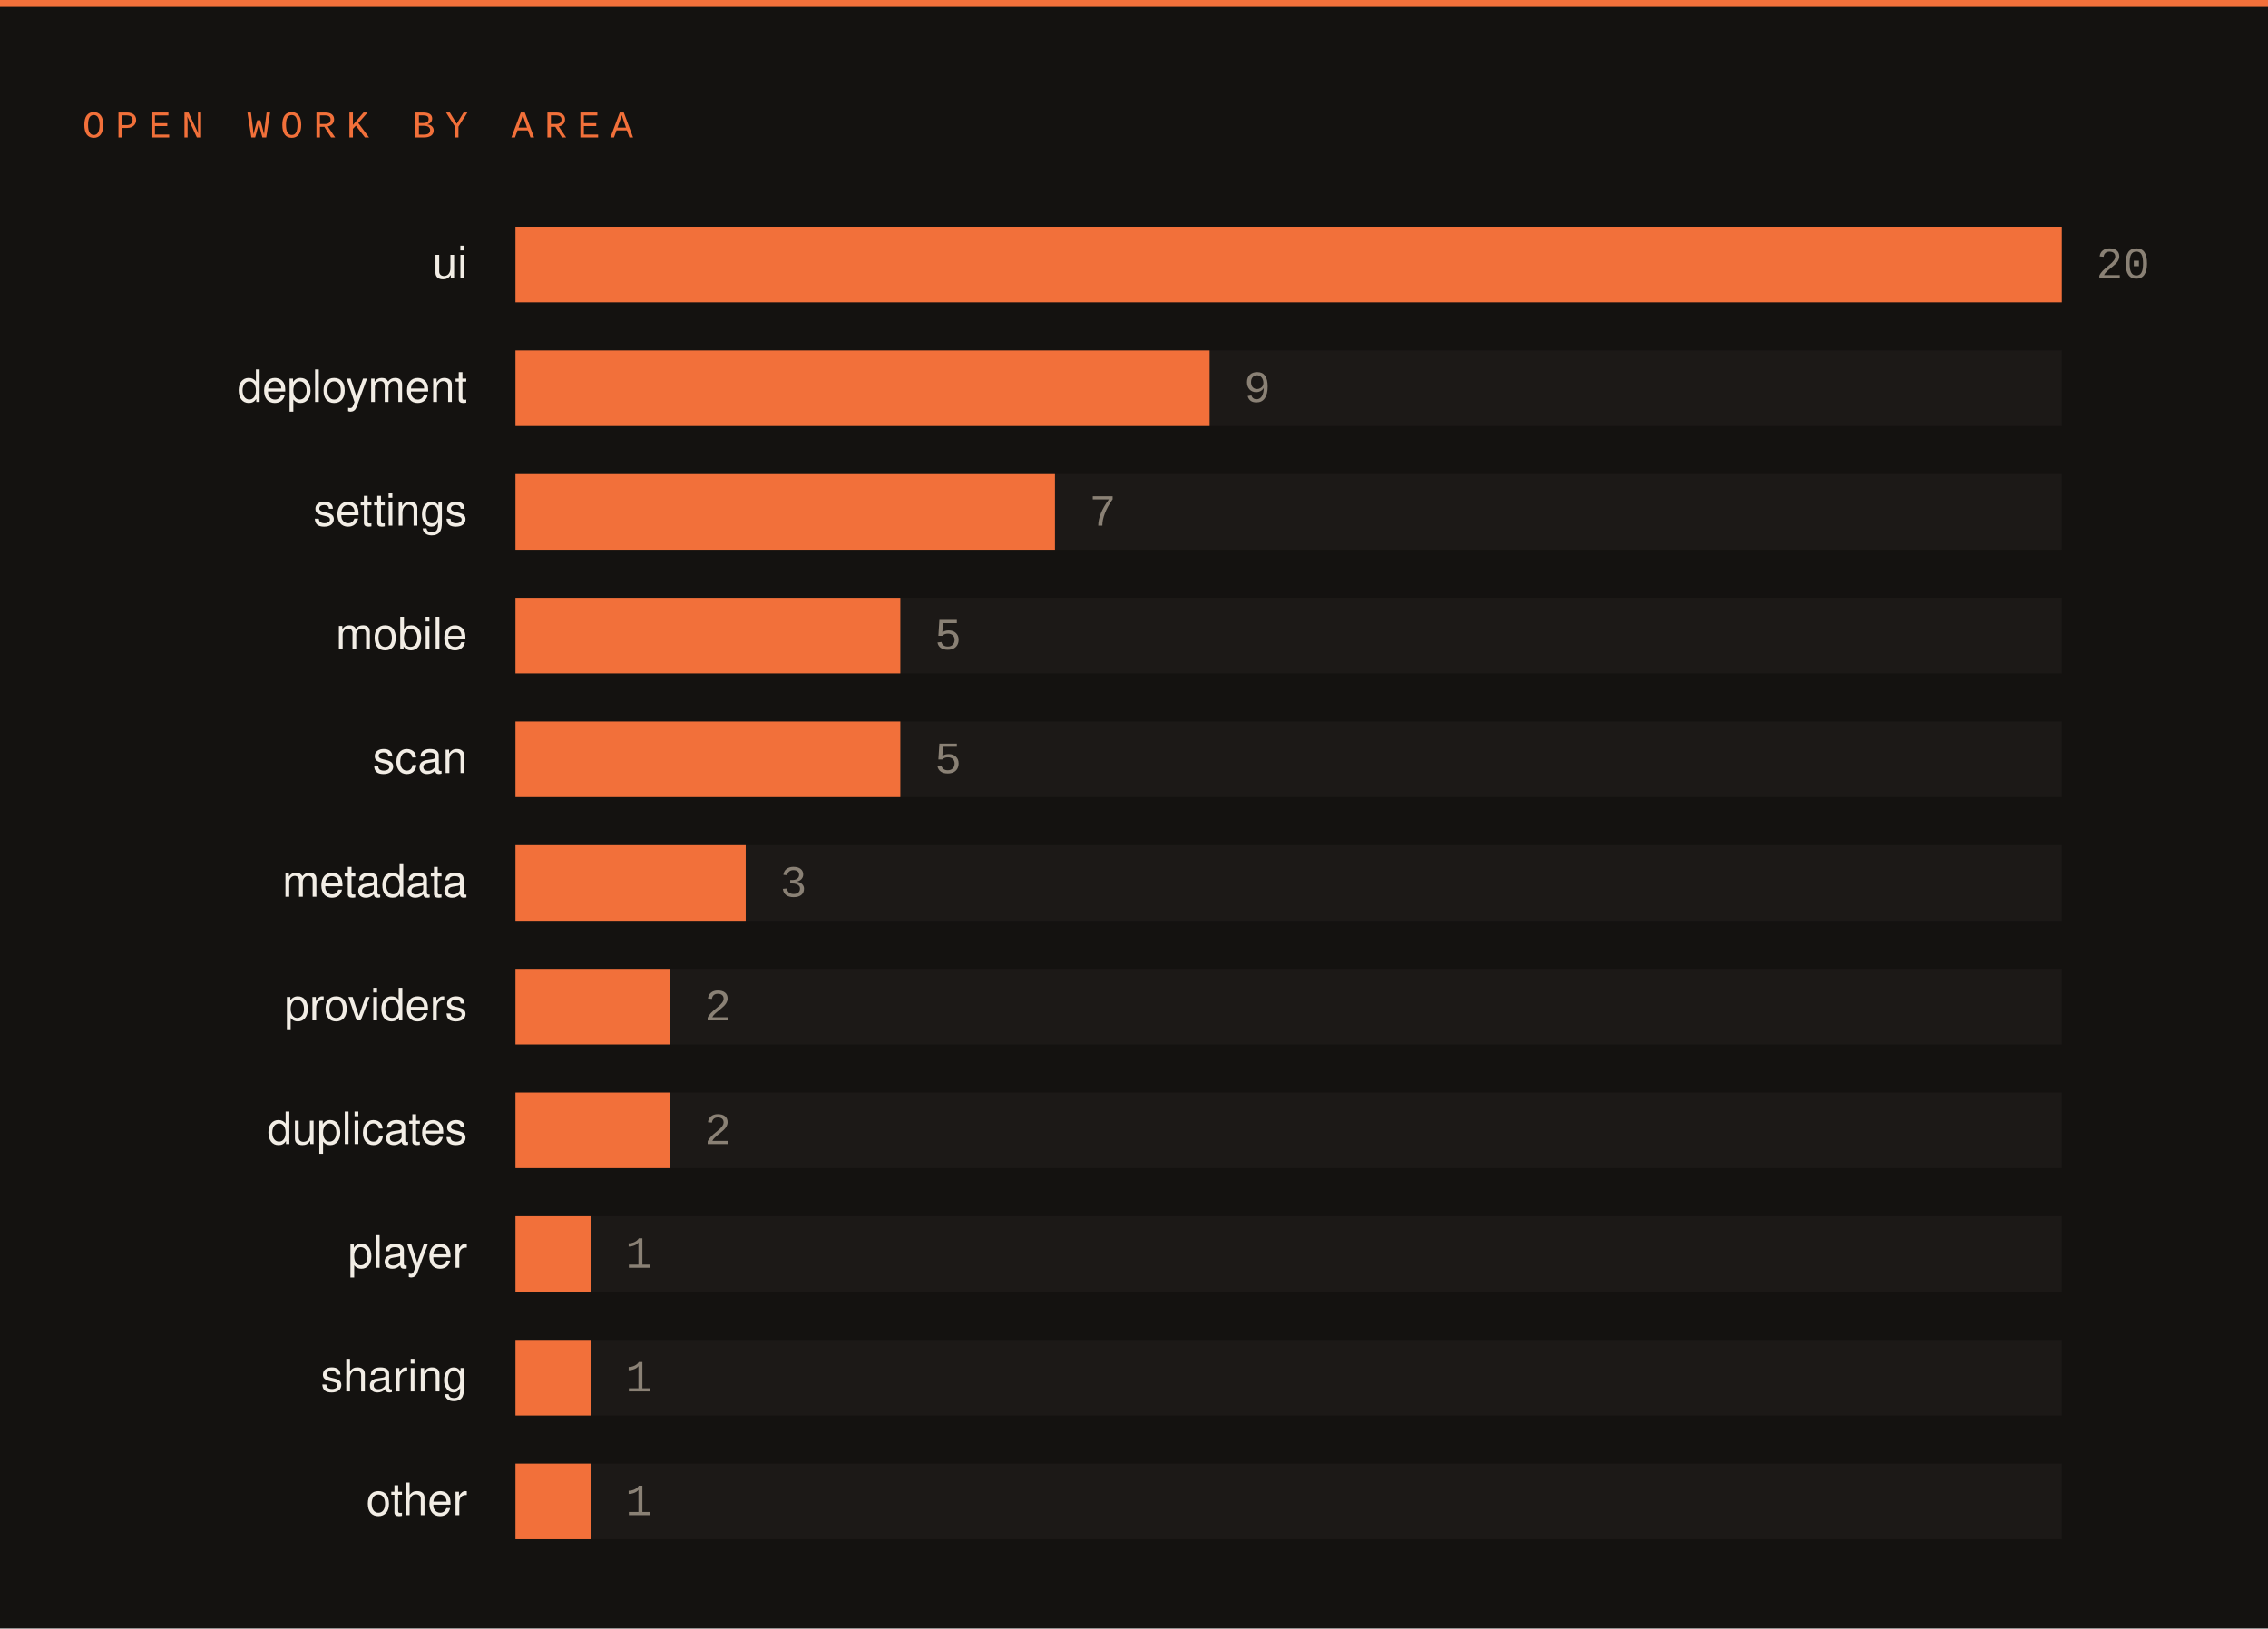
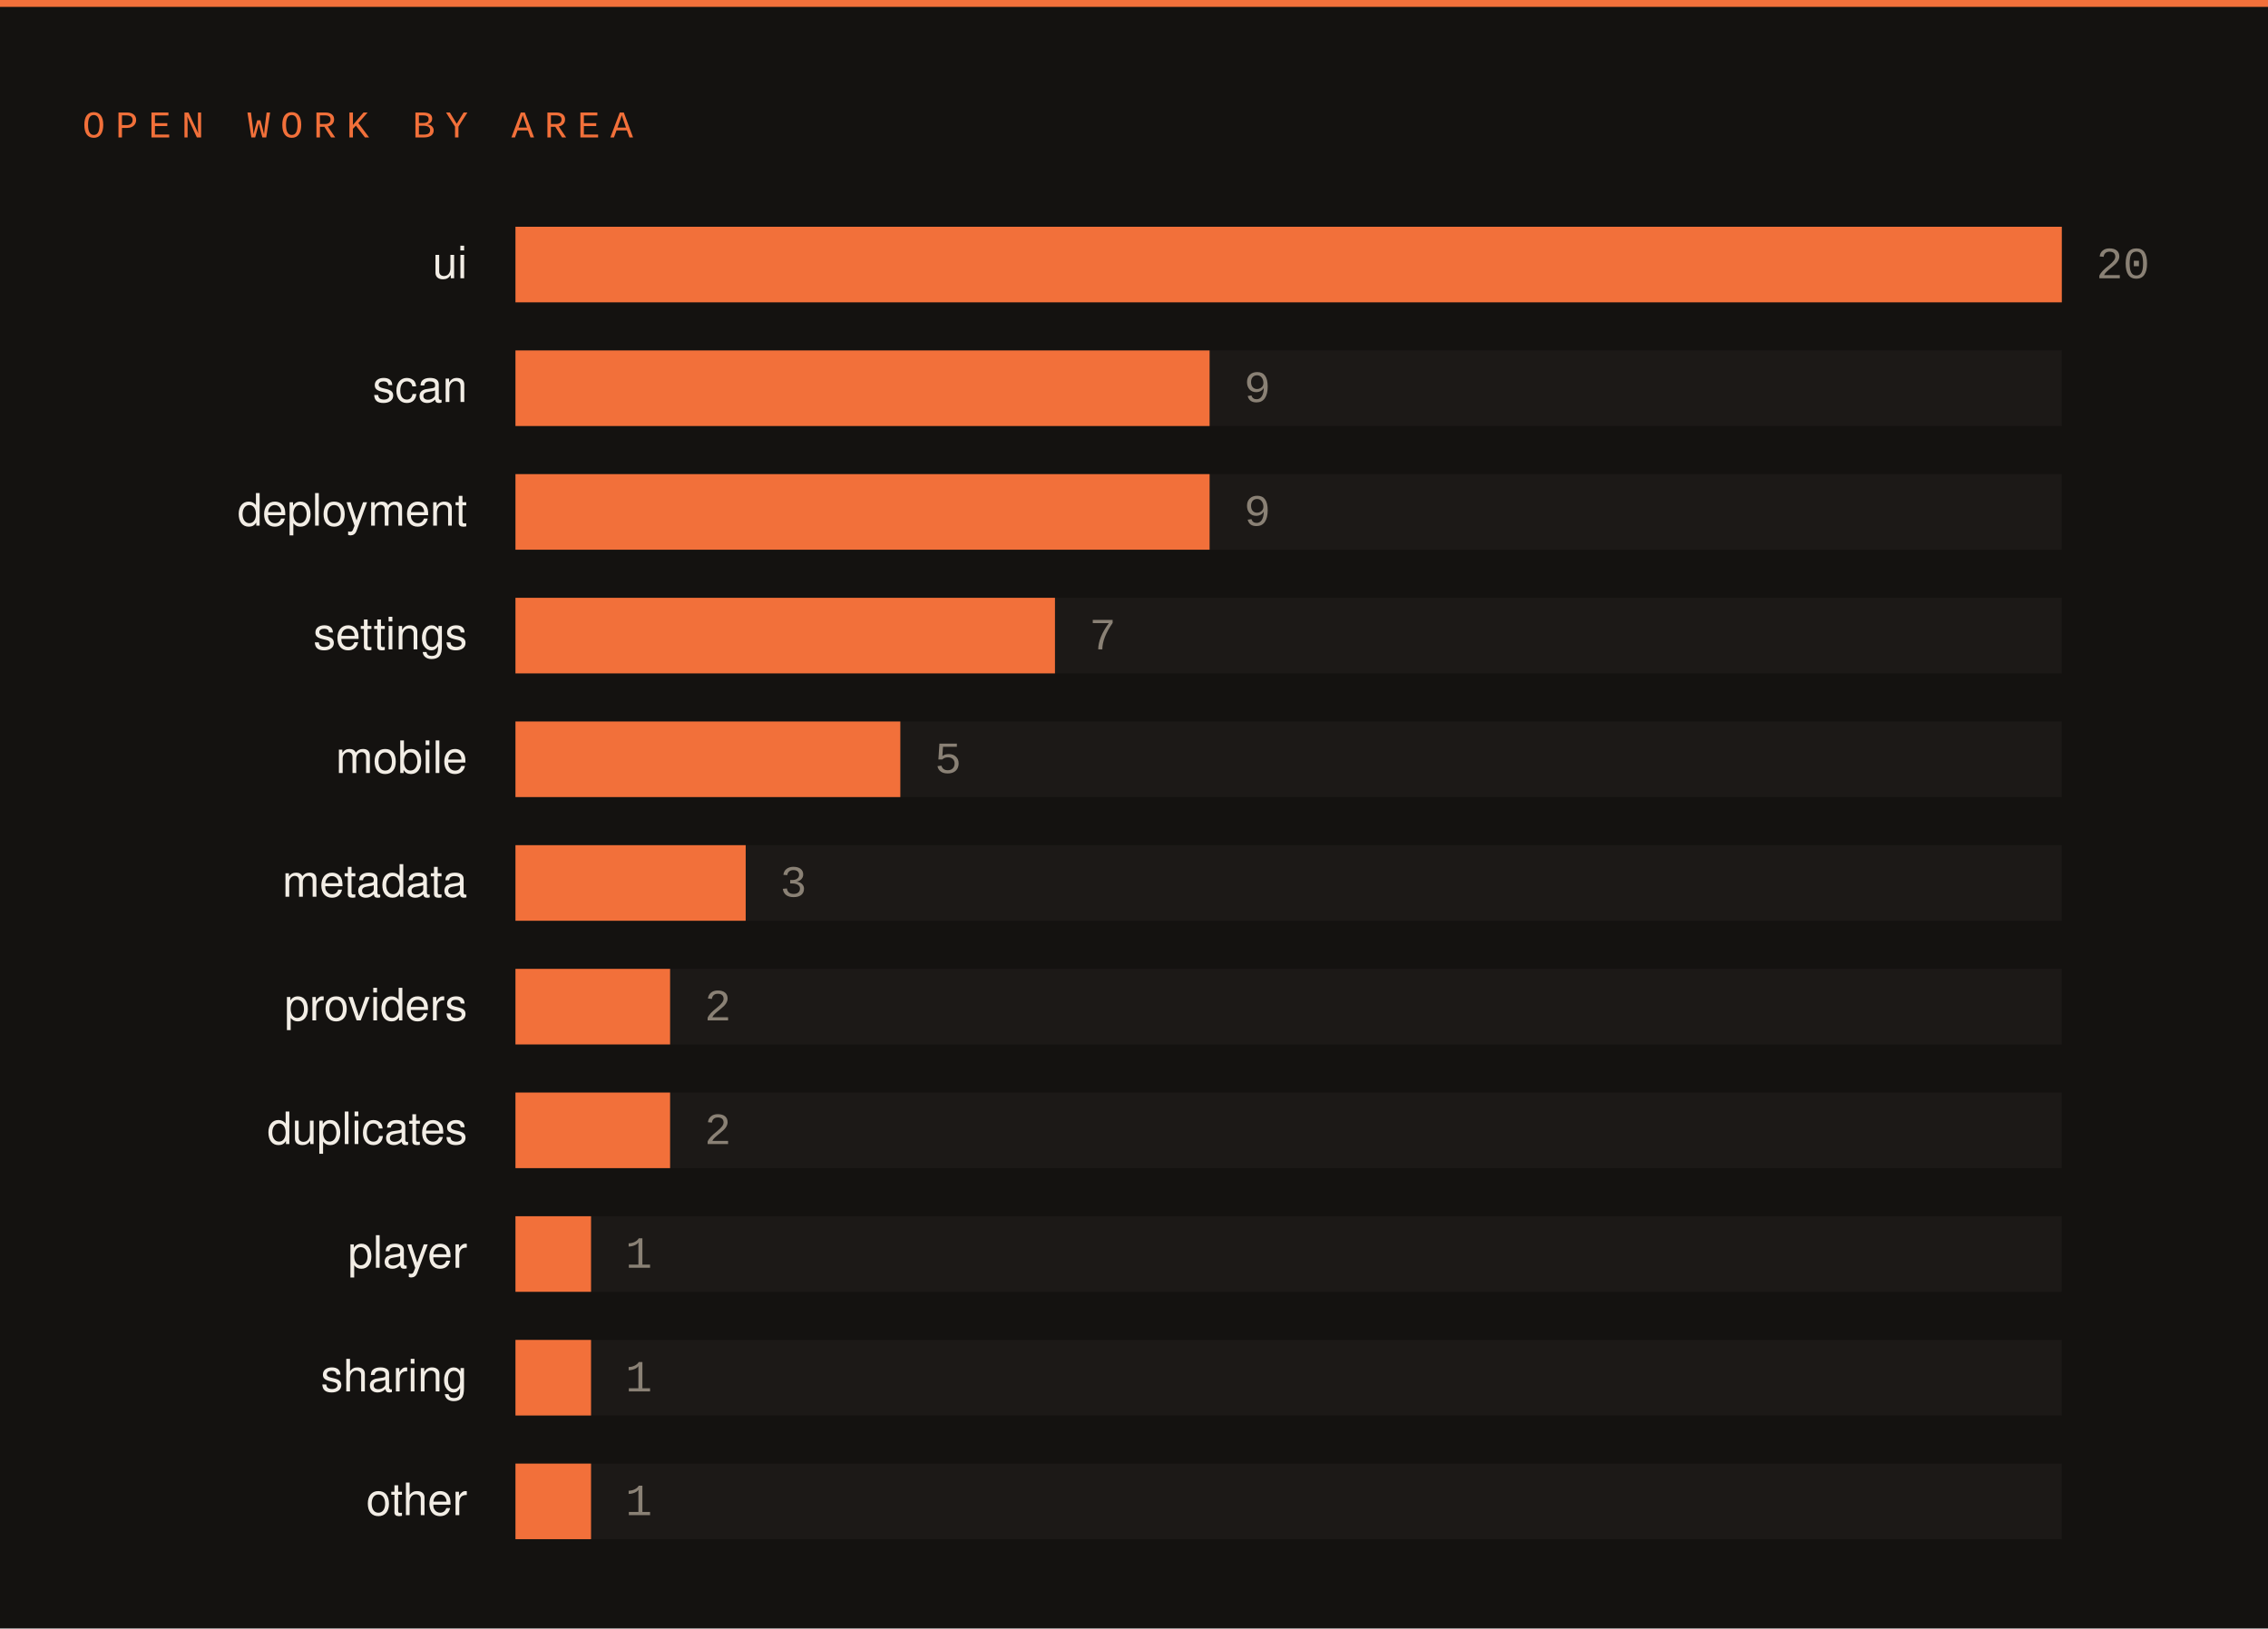
<svg xmlns="http://www.w3.org/2000/svg" width="660" height="474" viewBox="0 0 660 474">
  <rect width="660" height="474" fill="#141210" />
  <rect x="0" y="0" width="660" height="2" fill="#f2703a" />
  <text x="24" y="40" font-family="SFMono-Regular,Consolas,Liberation Mono,monospace" font-size="11" letter-spacing="3" fill="#f2703a">OPEN WORK BY AREA</text>
  <text x="136" y="81" font-family="-apple-system,Segoe UI,Helvetica,Arial,sans-serif" font-size="13" fill="#f2ede5" text-anchor="end">ui</text>
  <rect x="150" y="66" width="450" height="22" fill="#1c1917" />
  <rect x="150" y="66" width="450" height="22" fill="#f2703a" />
  <text x="610" y="81" font-family="SFMono-Regular,Consolas,Liberation Mono,monospace" font-size="13" fill="#8a8175">20</text>
-   <text x="136" y="117" font-family="-apple-system,Segoe UI,Helvetica,Arial,sans-serif" font-size="13" fill="#f2ede5" text-anchor="end">deployment</text>
+   <text x="136" y="117" font-family="-apple-system,Segoe UI,Helvetica,Arial,sans-serif" font-size="13" fill="#f2ede5" text-anchor="end">scan</text>
  <rect x="150" y="102" width="450" height="22" fill="#1c1917" />
  <rect x="150" y="102" width="202" height="22" fill="#f2703a" />
  <text x="362" y="117" font-family="SFMono-Regular,Consolas,Liberation Mono,monospace" font-size="13" fill="#8a8175">9</text>
-   <text x="136" y="153" font-family="-apple-system,Segoe UI,Helvetica,Arial,sans-serif" font-size="13" fill="#f2ede5" text-anchor="end">settings</text>
+   <text x="136" y="153" font-family="-apple-system,Segoe UI,Helvetica,Arial,sans-serif" font-size="13" fill="#f2ede5" text-anchor="end">deployment</text>
  <rect x="150" y="138" width="450" height="22" fill="#1c1917" />
-   <rect x="150" y="138" width="157" height="22" fill="#f2703a" />
-   <text x="317" y="153" font-family="SFMono-Regular,Consolas,Liberation Mono,monospace" font-size="13" fill="#8a8175">7</text>
-   <text x="136" y="189" font-family="-apple-system,Segoe UI,Helvetica,Arial,sans-serif" font-size="13" fill="#f2ede5" text-anchor="end">mobile</text>
+   <rect x="150" y="138" width="202" height="22" fill="#f2703a" />
+   <text x="362" y="153" font-family="SFMono-Regular,Consolas,Liberation Mono,monospace" font-size="13" fill="#8a8175">9</text>
+   <text x="136" y="189" font-family="-apple-system,Segoe UI,Helvetica,Arial,sans-serif" font-size="13" fill="#f2ede5" text-anchor="end">settings</text>
  <rect x="150" y="174" width="450" height="22" fill="#1c1917" />
-   <rect x="150" y="174" width="112" height="22" fill="#f2703a" />
-   <text x="272" y="189" font-family="SFMono-Regular,Consolas,Liberation Mono,monospace" font-size="13" fill="#8a8175">5</text>
-   <text x="136" y="225" font-family="-apple-system,Segoe UI,Helvetica,Arial,sans-serif" font-size="13" fill="#f2ede5" text-anchor="end">scan</text>
+   <rect x="150" y="174" width="157" height="22" fill="#f2703a" />
+   <text x="317" y="189" font-family="SFMono-Regular,Consolas,Liberation Mono,monospace" font-size="13" fill="#8a8175">7</text>
+   <text x="136" y="225" font-family="-apple-system,Segoe UI,Helvetica,Arial,sans-serif" font-size="13" fill="#f2ede5" text-anchor="end">mobile</text>
  <rect x="150" y="210" width="450" height="22" fill="#1c1917" />
  <rect x="150" y="210" width="112" height="22" fill="#f2703a" />
  <text x="272" y="225" font-family="SFMono-Regular,Consolas,Liberation Mono,monospace" font-size="13" fill="#8a8175">5</text>
  <text x="136" y="261" font-family="-apple-system,Segoe UI,Helvetica,Arial,sans-serif" font-size="13" fill="#f2ede5" text-anchor="end">metadata</text>
  <rect x="150" y="246" width="450" height="22" fill="#1c1917" />
  <rect x="150" y="246" width="67" height="22" fill="#f2703a" />
  <text x="227" y="261" font-family="SFMono-Regular,Consolas,Liberation Mono,monospace" font-size="13" fill="#8a8175">3</text>
  <text x="136" y="297" font-family="-apple-system,Segoe UI,Helvetica,Arial,sans-serif" font-size="13" fill="#f2ede5" text-anchor="end">providers</text>
  <rect x="150" y="282" width="450" height="22" fill="#1c1917" />
  <rect x="150" y="282" width="45" height="22" fill="#f2703a" />
  <text x="205" y="297" font-family="SFMono-Regular,Consolas,Liberation Mono,monospace" font-size="13" fill="#8a8175">2</text>
  <text x="136" y="333" font-family="-apple-system,Segoe UI,Helvetica,Arial,sans-serif" font-size="13" fill="#f2ede5" text-anchor="end">duplicates</text>
  <rect x="150" y="318" width="450" height="22" fill="#1c1917" />
  <rect x="150" y="318" width="45" height="22" fill="#f2703a" />
  <text x="205" y="333" font-family="SFMono-Regular,Consolas,Liberation Mono,monospace" font-size="13" fill="#8a8175">2</text>
  <text x="136" y="369" font-family="-apple-system,Segoe UI,Helvetica,Arial,sans-serif" font-size="13" fill="#f2ede5" text-anchor="end">player</text>
  <rect x="150" y="354" width="450" height="22" fill="#1c1917" />
  <rect x="150" y="354" width="22" height="22" fill="#f2703a" />
  <text x="182" y="369" font-family="SFMono-Regular,Consolas,Liberation Mono,monospace" font-size="13" fill="#8a8175">1</text>
  <text x="136" y="405" font-family="-apple-system,Segoe UI,Helvetica,Arial,sans-serif" font-size="13" fill="#f2ede5" text-anchor="end">sharing</text>
  <rect x="150" y="390" width="450" height="22" fill="#1c1917" />
  <rect x="150" y="390" width="22" height="22" fill="#f2703a" />
  <text x="182" y="405" font-family="SFMono-Regular,Consolas,Liberation Mono,monospace" font-size="13" fill="#8a8175">1</text>
  <text x="136" y="441" font-family="-apple-system,Segoe UI,Helvetica,Arial,sans-serif" font-size="13" fill="#f2ede5" text-anchor="end">other</text>
  <rect x="150" y="426" width="450" height="22" fill="#1c1917" />
  <rect x="150" y="426" width="22" height="22" fill="#f2703a" />
  <text x="182" y="441" font-family="SFMono-Regular,Consolas,Liberation Mono,monospace" font-size="13" fill="#8a8175">1</text>
</svg>
